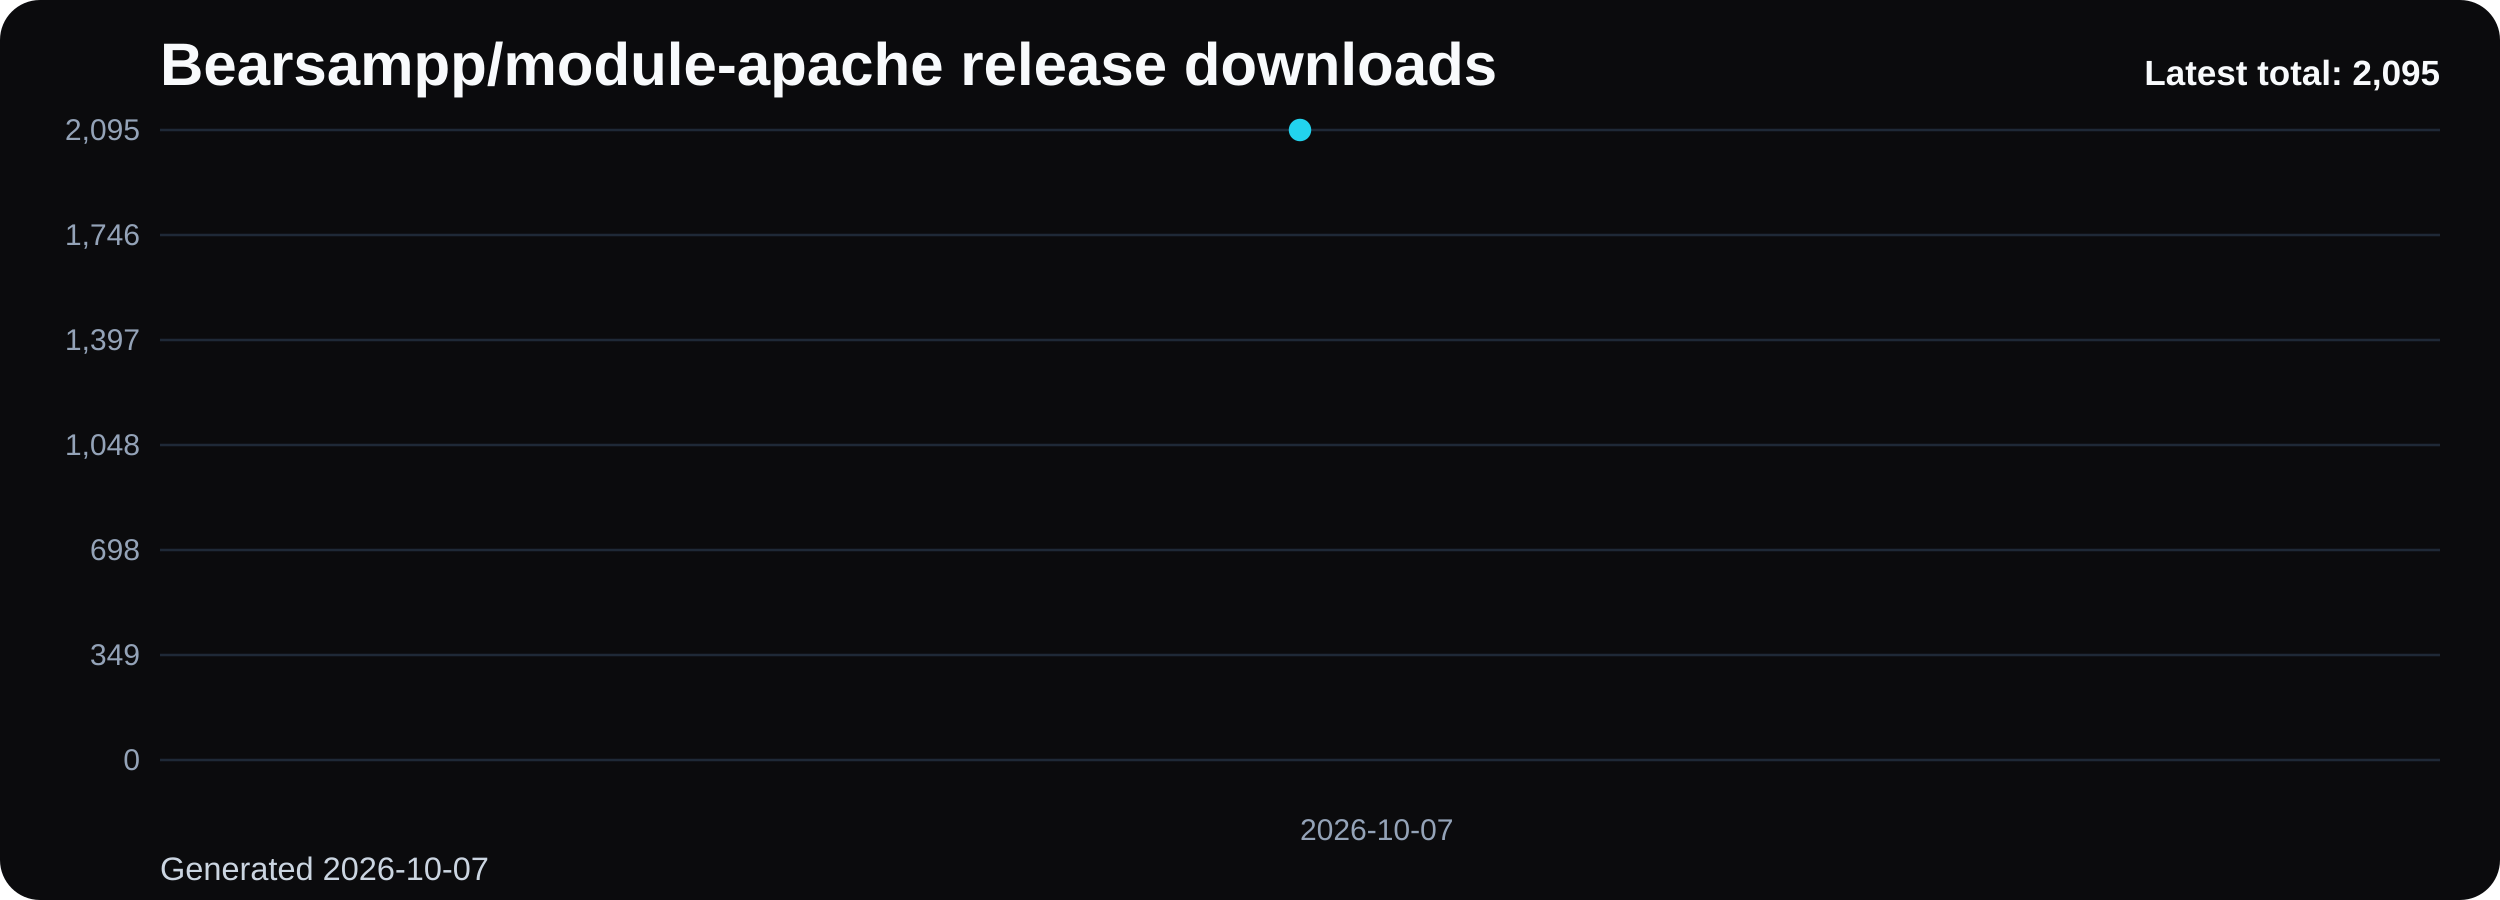
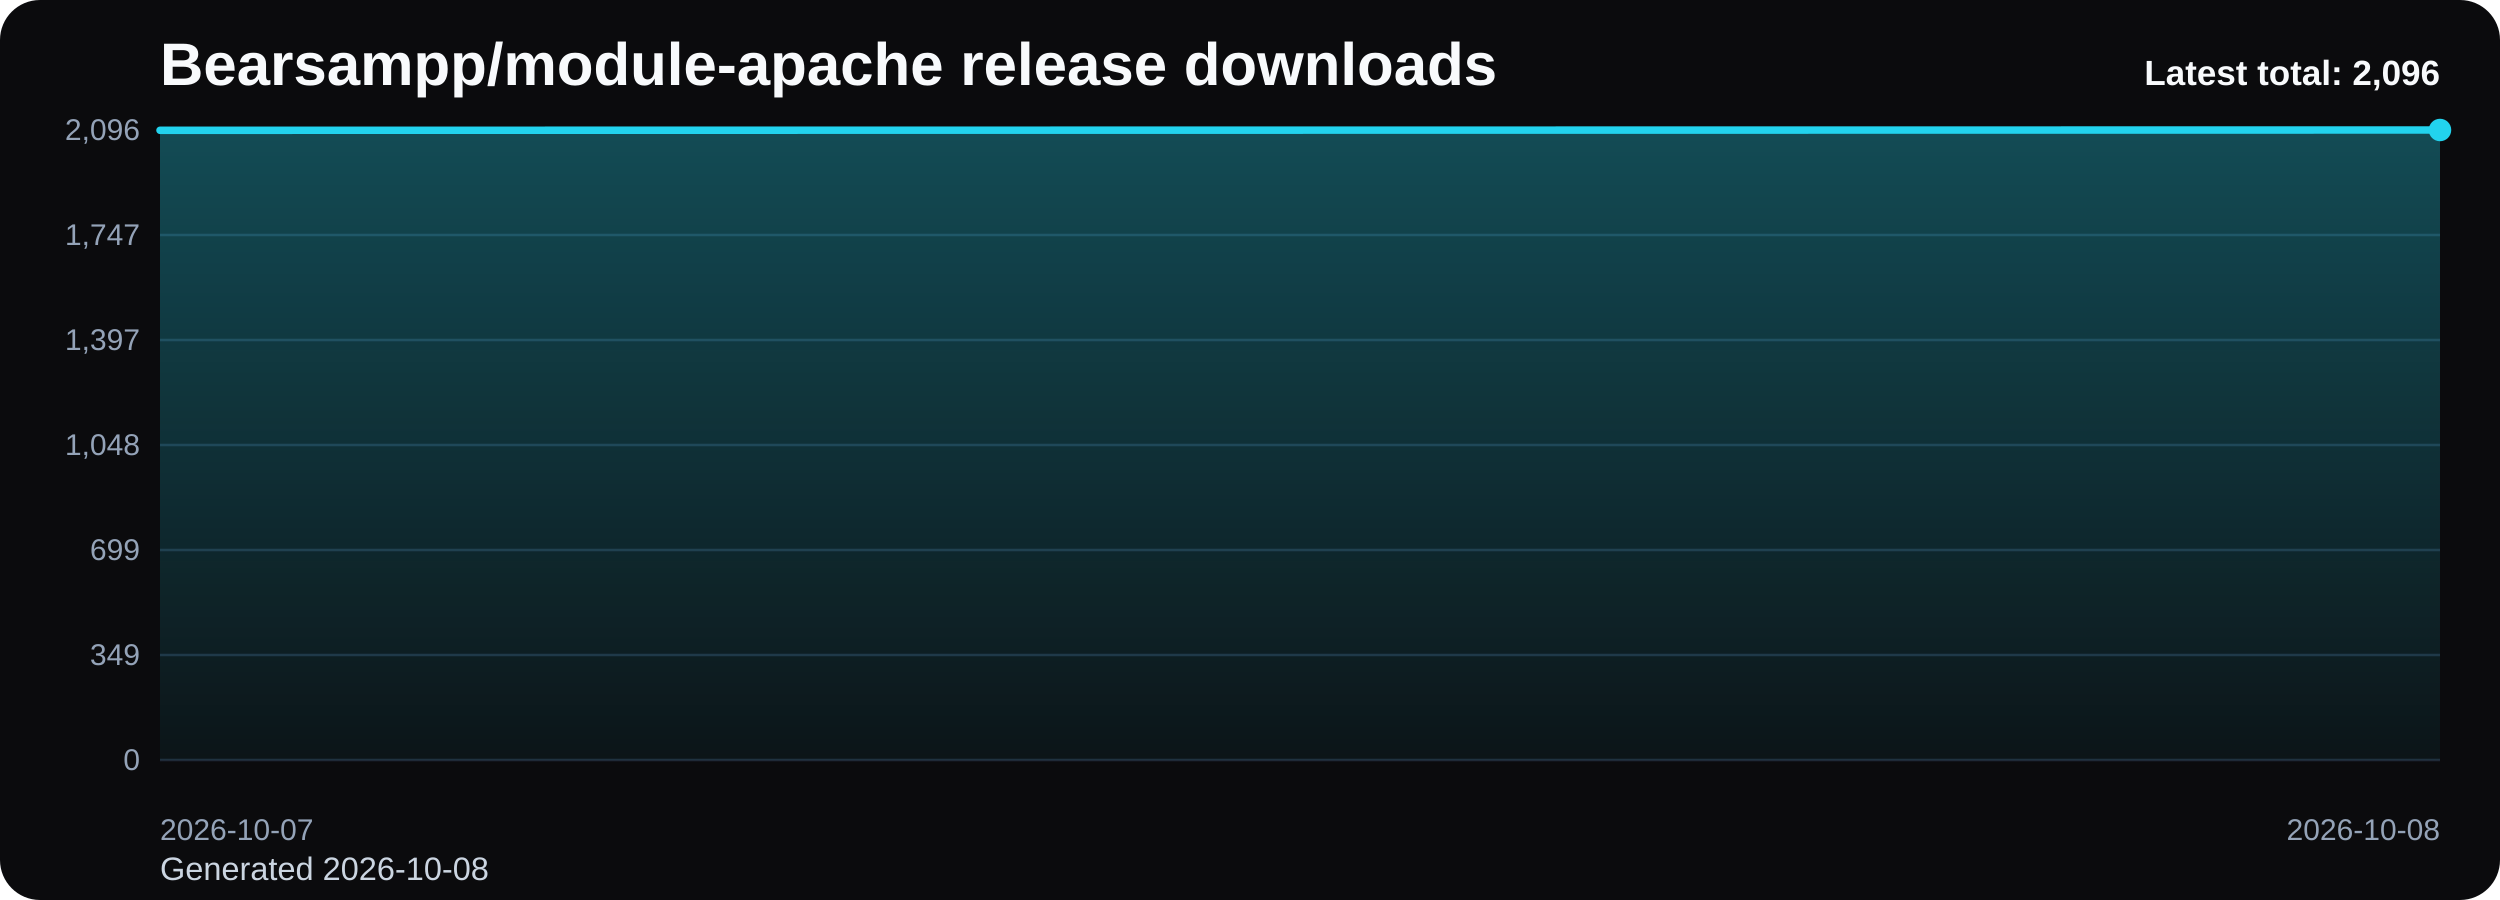
<svg xmlns="http://www.w3.org/2000/svg" viewBox="0 0 1000 360" role="img" aria-label="Bearsampp/module-apache release downloads chart">
  <defs>
    <linearGradient id="fill-total-trend-black" x1="0" y1="0" x2="0" y2="1">
      <stop offset="0%" stop-color="#22d3ee" stop-opacity="0.32" />
      <stop offset="100%" stop-color="#22d3ee" stop-opacity="0.05" />
    </linearGradient>
    <style>
      .bg { fill: #0b0b0d; }
      .title { font: 700 24px Arial, sans-serif; fill: #f8fafc; }
      .sub { font: 400 13px Arial, sans-serif; fill: #cbd5e1; }
      .grid { stroke: #1f2937; stroke-width: 1; }
      .axis { font: 400 12px Arial, sans-serif; fill: #94a3b8; }
      .line { fill: none; stroke: #22d3ee; stroke-width: 3; stroke-linecap: round; stroke-linejoin: round; }
      .dot { fill: #22d3ee; }
      .value { font: 600 11px Arial, sans-serif; fill: #cbd5e1; }
      .latest { font: 700 14px Arial, sans-serif; fill: #f8fafc; }
    </style>
  </defs>
  <rect class="bg" x="0" y="0" width="1000" height="360" rx="16" />
  <text class="title" x="64" y="34">Bearsampp/module-apache release downloads</text>
-   <text class="sub" x="64" y="352">Generated 2026-10-07</text>
+   <text class="sub" x="64" y="352">Generated 2026-10-08</text>
  <line x1="64" y1="52.00" x2="976" y2="52.00" class="grid" />
-   <text x="56" y="56.00" text-anchor="end" class="axis">2,095</text>
+   <text x="56" y="56.00" text-anchor="end" class="axis">2,096</text>
  <line x1="64" y1="94.00" x2="976" y2="94.00" class="grid" />
-   <text x="56" y="98.00" text-anchor="end" class="axis">1,746</text>
+   <text x="56" y="98.00" text-anchor="end" class="axis">1,747</text>
  <line x1="64" y1="136.00" x2="976" y2="136.00" class="grid" />
  <text x="56" y="140.00" text-anchor="end" class="axis">1,397</text>
  <line x1="64" y1="178.00" x2="976" y2="178.00" class="grid" />
  <text x="56" y="182.00" text-anchor="end" class="axis">1,048</text>
  <line x1="64" y1="220.00" x2="976" y2="220.00" class="grid" />
-   <text x="56" y="224.00" text-anchor="end" class="axis">698</text>
+   <text x="56" y="224.00" text-anchor="end" class="axis">699</text>
  <line x1="64" y1="262.00" x2="976" y2="262.00" class="grid" />
  <text x="56" y="266.00" text-anchor="end" class="axis">349</text>
  <line x1="64" y1="304.00" x2="976" y2="304.00" class="grid" />
  <text x="56" y="308.00" text-anchor="end" class="axis">0</text>
-   <path d="M 520.00 304 L 520.00 52.00 L 520.00 304 Z" fill="url(#fill-total-trend-black)" />
-   <polyline class="line" points="520.00,52.00" />
-   <circle class="dot" cx="520.00" cy="52.00" r="4.5" />
-   <text class="axis" x="520.00" y="336" text-anchor="start">2026-10-07</text>
-   <text class="latest" x="976" y="34" text-anchor="end">Latest total: 2,095</text>
+   <path d="M 64.00 304 L 64.00 52.12 L 976.00 52.00 L 976.00 304 Z" fill="url(#fill-total-trend-black)" />
+   <polyline class="line" points="64.00,52.12 976.00,52.00" />
+   <circle class="dot" cx="976.00" cy="52.00" r="4.5" />
+   <text class="axis" x="64.00" y="336" text-anchor="start">2026-10-07</text>
+   <text class="axis" x="976.00" y="336" text-anchor="end">2026-10-08</text>
+   <text class="latest" x="976" y="34" text-anchor="end">Latest total: 2,096</text>
</svg>
